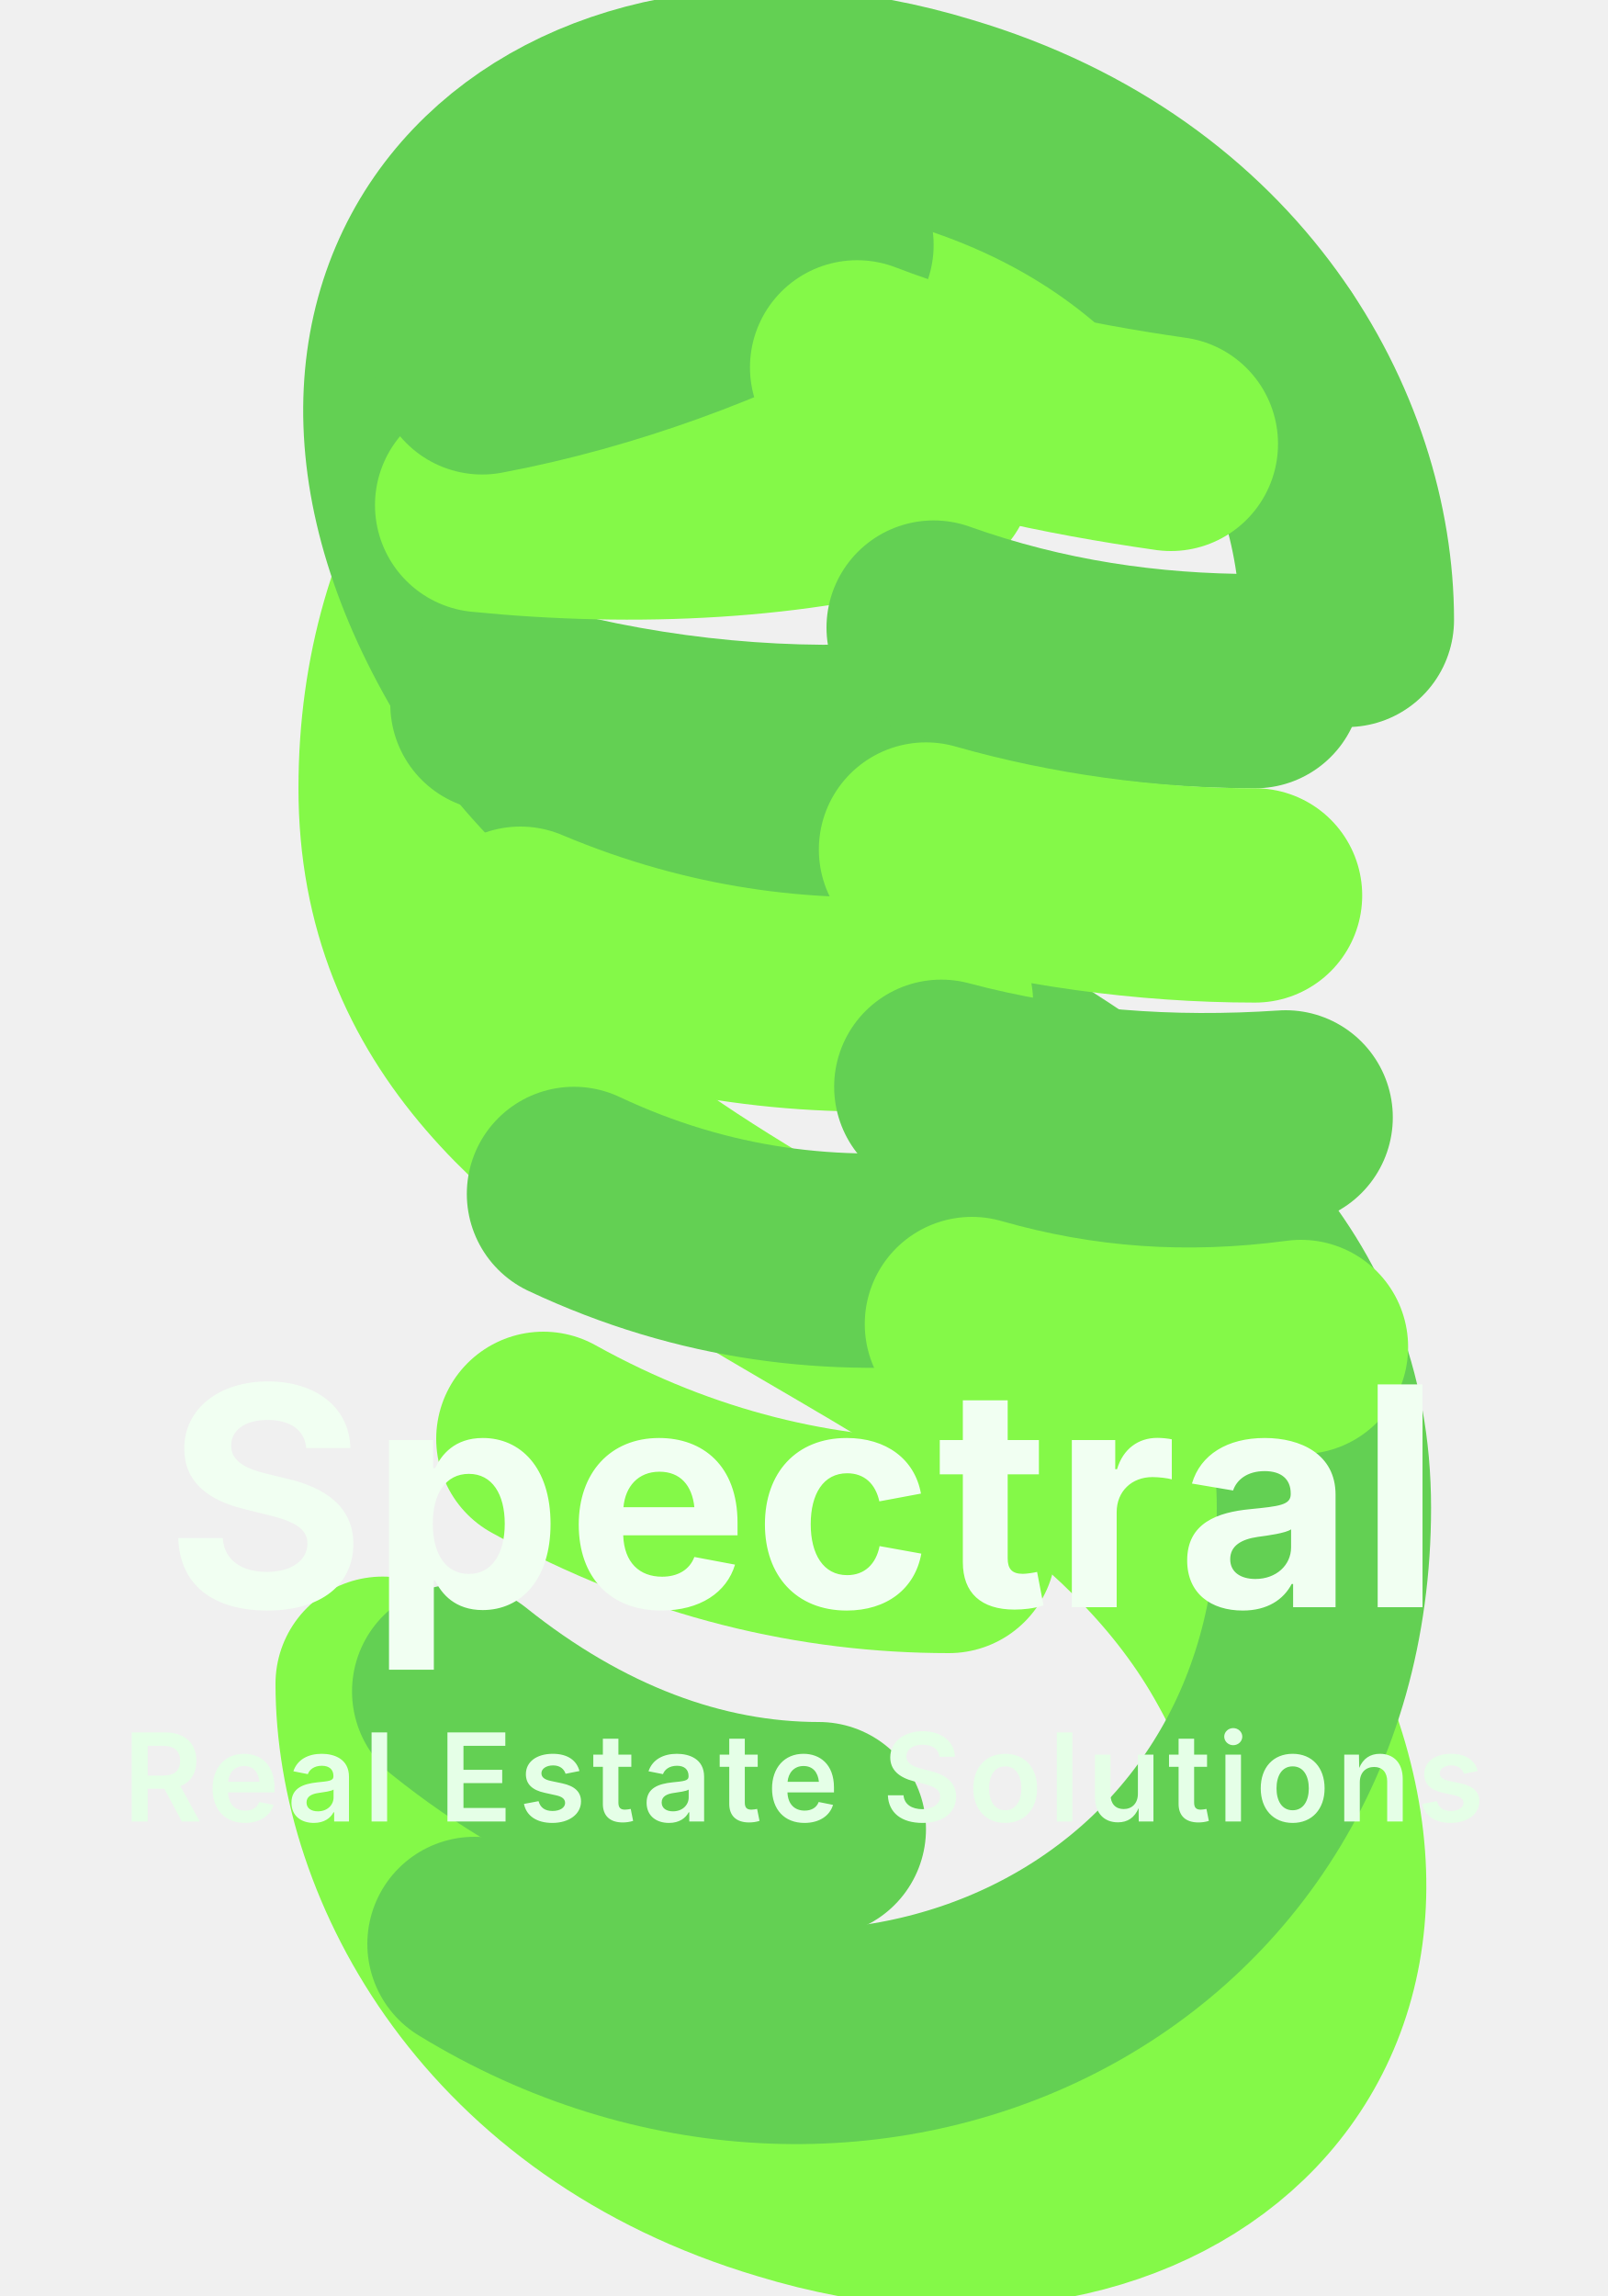
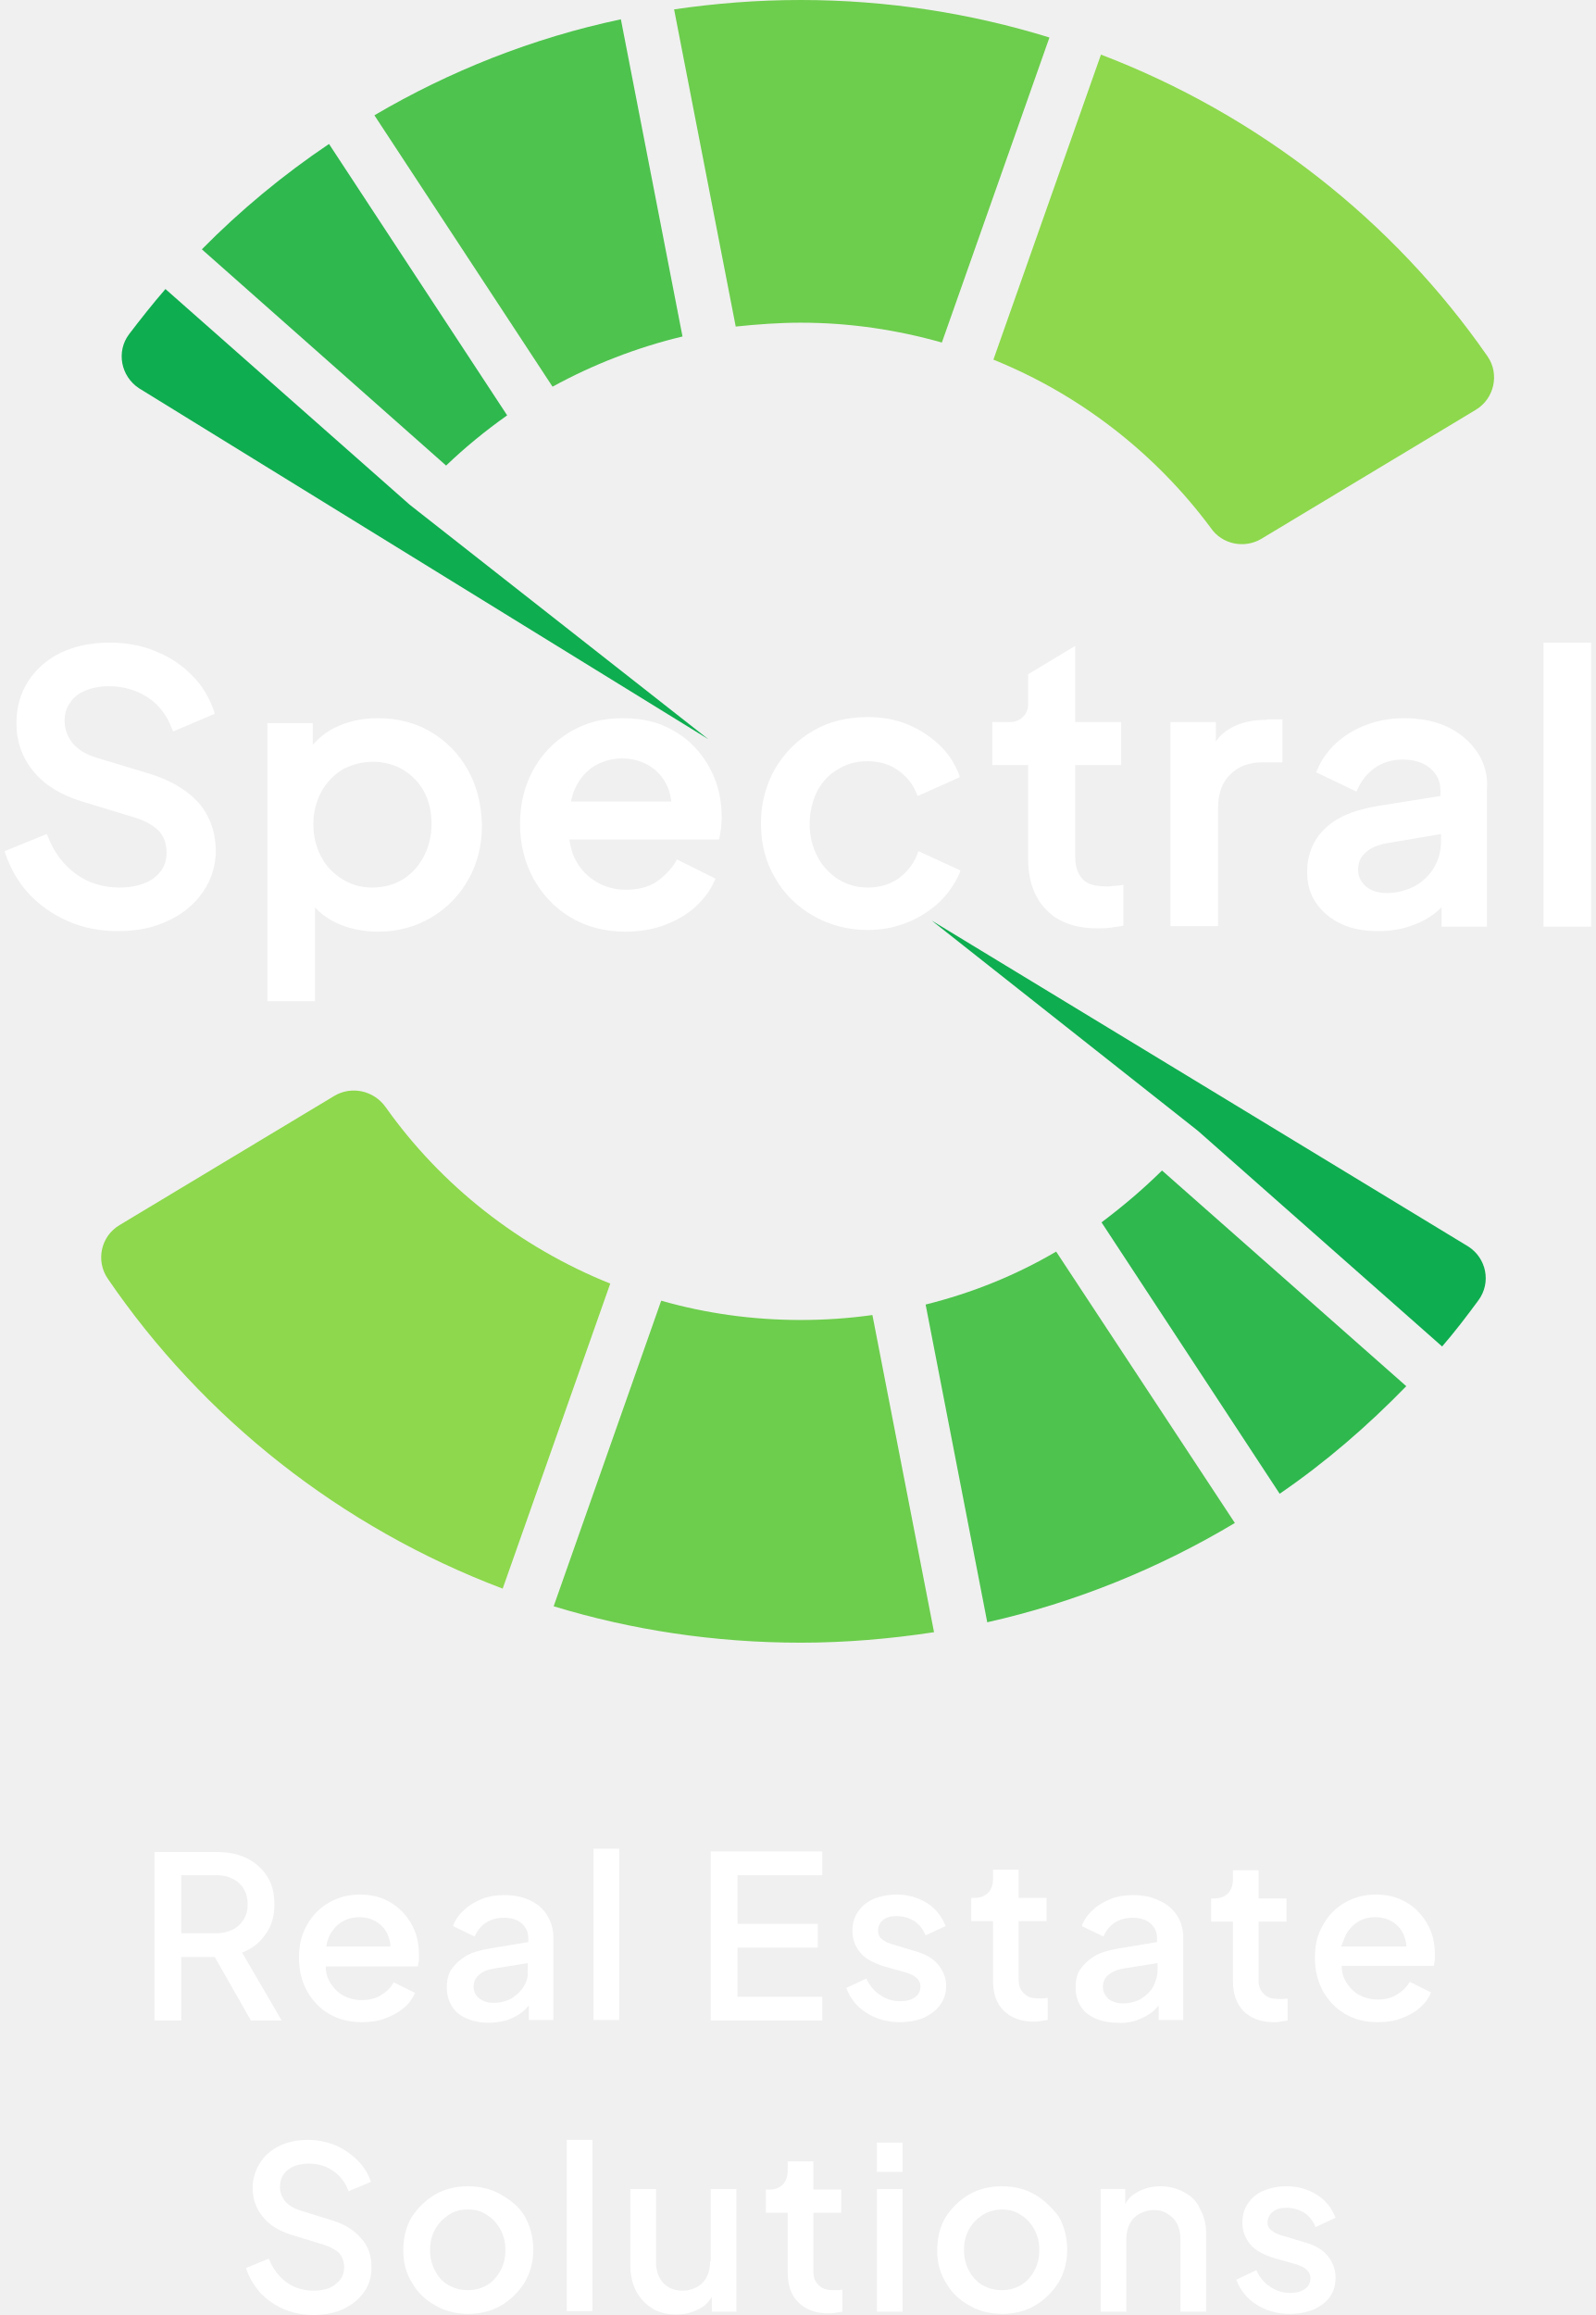
- <svg xmlns="http://www.w3.org/2000/svg" width="210" height="300" viewBox="0 0 210 300" fill="none">
-   <g stroke-linecap="round" stroke-linejoin="round" stroke-width="28">
-     <path d="M165 46C116 16 53 44 53 103C53 162 135 166 163 215C191 264 152 299 103 284C66 273 50 243 50 220" stroke="#84F948" />
-     <path d="M62 254C111 284 173 256 173 197C173 138 91 134 63 85C35 36 74 1 123 16C160 27 176 57 176 81" stroke="#63D053" />
-     <path d="M60 221C75 233 91 239 107 239" stroke="#63D053" />
-     <path d="M71 188C89 198 107 202 124 202" stroke="#84F948" />
-     <path d="M75 156C92 164 109 166 126 164" stroke="#63D053" />
-     <path d="M68 122C87 130 105 132 121 131" stroke="#84F948" />
-     <path d="M65 92C82 97 100 99 117 98" stroke="#63D053" />
-     <path d="M63 66C83 68 104 67 121 62" stroke="#84F948" />
-     <path d="M63 48C79 45 95 39 108 32" stroke="#63D053" />
-     <path d="M153 58C139 56 125 53 112 48" stroke="#84F948" />
-     <path d="M164 89C150 89 136 87 122 82" stroke="#63D053" />
-     <path d="M164 117C150 117 135 115 121 111" stroke="#84F948" />
-     <path d="M168 146C153 147 138 146 123 142" stroke="#63D053" />
-     <path d="M170 176C155 178 141 177 127 173" stroke="#84F948" />
-   </g>
-   <text x="105" y="210" text-anchor="middle" fill="#F1FFF2" font-family="'Inter','Segoe UI',sans-serif" font-size="40" font-weight="700" letter-spacing="0.5">Spectral</text>
-   <text x="105" y="238" text-anchor="middle" fill="#E5FFE7" font-family="'Inter','Segoe UI',sans-serif" font-size="16" font-weight="600" letter-spacing="0.8">Real Estate Solutions</text>
+ <svg xmlns="http://www.w3.org/2000/svg" width="171" height="248" viewBox="0 0 171 248" fill="none">
+   <path d="M59.208 41.424L40.119 12.35C48.162 7.623 57.047 4.077 66.531 2.068L73.134 36.046C68.212 37.228 63.53 39.06 59.208 41.424Z" fill="#4EC34E" />
+   <path d="M54.345 44.496L35.256 15.423C30.334 18.732 25.772 22.514 21.63 26.71L47.802 49.874C49.843 47.924 52.004 46.151 54.345 44.496Z" fill="#2EB84E" />
+   <path d="M85.8 34.569C91.083 34.569 96.125 35.337 100.927 36.696L112.453 4.018C104.049 1.418 95.045 0 85.8 0C81.178 0 76.676 0.355 72.234 1.005L78.837 34.983C81.118 34.746 83.459 34.569 85.8 34.569Z" fill="#6DCD4D" />
+   <path d="M135.143 57.733L158.134 43.905C160.115 42.723 160.715 40.064 159.395 38.173C149.31 23.637 134.843 12.291 117.975 5.85L106.45 38.528C115.814 42.31 123.858 48.633 129.741 56.551C130.941 58.324 133.342 58.796 135.143 57.733Z" fill="#8DD84C" />
+   <path d="M99.186 139.753L105.79 173.79C115.274 171.662 124.218 167.999 132.322 163.153L113.173 134.08C108.851 136.621 104.169 138.512 99.186 139.753Z" fill="#4EC34E" />
+   <path d="M85.8 141.407C80.638 141.407 75.595 140.698 70.853 139.339L59.328 172.076C67.672 174.617 76.556 175.976 85.8 175.976C90.662 175.976 95.405 175.563 100.087 174.853L93.484 140.876C90.963 141.23 88.381 141.407 85.8 141.407Z" fill="#6DCD4D" />
+   <path d="M118.035 130.948L137.124 160.022C142.046 156.653 146.549 152.753 150.691 148.499L124.518 125.394C122.477 127.403 120.316 129.235 118.035 130.948Z" fill="#2EB84E" />
+   <path d="M35.797 117.416L12.806 131.244C10.825 132.425 10.225 135.026 11.546 136.976C21.75 151.926 36.517 163.626 53.865 170.185L65.391 137.507C55.666 133.607 47.262 126.989 41.319 118.598C40.059 116.825 37.658 116.293 35.797 117.416Z" fill="#8DD84C" />
+   <path d="M17.728 30.964C16.348 32.56 15.087 34.155 13.826 35.81C12.446 37.642 12.926 40.301 14.907 41.601L75.895 79.184L43.901 54.069L17.728 30.964Z" fill="#0EAD4F" />
+   <path d="M99.847 98.625L128.36 121.139L154.532 144.244C155.913 142.648 157.174 140.994 158.434 139.28C159.815 137.389 159.275 134.789 157.354 133.548L99.847 98.625Z" fill="#0EAD4F" />
+   <path d="M21.21 85.92C19.949 84.561 18.148 83.497 15.687 82.788L10.405 81.192C9.204 80.838 8.364 80.306 7.763 79.597C7.223 78.888 6.923 78.12 6.923 77.233C6.923 76.465 7.103 75.815 7.523 75.283C7.883 74.692 8.424 74.279 9.144 73.983C9.864 73.688 10.705 73.511 11.665 73.511C13.226 73.511 14.607 73.924 15.807 74.692C17.008 75.461 17.908 76.642 18.448 78.12L18.569 78.356L23.011 76.465L22.951 76.229C22.47 74.811 21.69 73.451 20.61 72.388C19.529 71.265 18.208 70.379 16.708 69.788C15.207 69.138 13.526 68.842 11.725 68.842C9.804 68.842 8.064 69.197 6.563 69.906C5.062 70.615 3.862 71.679 3.021 72.979C2.181 74.279 1.761 75.815 1.761 77.47C1.761 79.42 2.361 81.133 3.561 82.611C4.762 84.088 6.503 85.152 8.784 85.861L14.427 87.575C15.567 87.929 16.407 88.402 17.008 88.993C17.548 89.584 17.848 90.352 17.848 91.356C17.848 92.066 17.668 92.716 17.248 93.306C16.828 93.838 16.287 94.311 15.507 94.606C14.787 94.902 13.886 95.079 12.806 95.079C11.065 95.079 9.504 94.606 8.184 93.661C6.863 92.716 5.782 91.356 5.122 89.584L5.002 89.347L0.5 91.179L0.56 91.415C1.1 93.011 1.941 94.488 3.081 95.729C4.222 96.97 5.662 97.975 7.283 98.684C8.904 99.393 10.705 99.748 12.626 99.748C14.667 99.748 16.468 99.393 18.028 98.625C19.589 97.916 20.85 96.852 21.75 95.552C22.65 94.252 23.131 92.716 23.131 91.061C23.071 89.052 22.47 87.338 21.21 85.92Z" fill="white" />
+   <path d="M50.143 82.493C49.183 80.779 47.862 79.42 46.182 78.415C44.501 77.411 42.58 76.938 40.479 76.938C38.738 76.938 37.177 77.293 35.797 78.002C34.956 78.415 34.236 79.006 33.516 79.774V77.47H28.653V107.252H33.756V97.207C34.416 97.916 35.076 98.388 35.797 98.743C37.177 99.452 38.798 99.807 40.539 99.807C42.64 99.807 44.561 99.275 46.242 98.27C47.922 97.266 49.243 95.907 50.203 94.193C51.164 92.479 51.644 90.529 51.644 88.402C51.584 86.156 51.104 84.206 50.143 82.493ZM39.939 81.606C41.139 81.606 42.28 81.902 43.24 82.493C44.201 83.084 44.981 83.911 45.461 84.856C46.002 85.861 46.242 86.984 46.242 88.284C46.242 89.584 45.941 90.766 45.401 91.77C44.861 92.775 44.141 93.602 43.18 94.193C42.22 94.784 41.139 95.079 39.879 95.079C38.678 95.079 37.658 94.784 36.697 94.193C35.737 93.602 34.956 92.834 34.416 91.77C33.876 90.766 33.576 89.584 33.576 88.284C33.576 87.043 33.876 85.861 34.416 84.856C34.956 83.852 35.737 83.025 36.697 82.434C37.718 81.902 38.798 81.606 39.939 81.606Z" fill="white" />
+   <path d="M76.616 83.497C76.136 82.256 75.415 81.074 74.515 80.129C73.615 79.124 72.474 78.356 71.153 77.765C69.833 77.174 68.332 76.938 66.651 76.938C64.61 76.938 62.749 77.411 61.069 78.415C59.388 79.42 58.067 80.779 57.167 82.434C56.206 84.147 55.726 86.097 55.726 88.284C55.726 90.411 56.206 92.361 57.167 94.134C58.127 95.847 59.448 97.266 61.129 98.27C62.809 99.275 64.79 99.807 67.011 99.807C68.512 99.807 69.953 99.57 71.213 99.097C72.474 98.625 73.615 97.975 74.515 97.147C75.415 96.32 76.136 95.375 76.556 94.37L76.676 94.134L72.534 92.066L72.414 92.302C71.874 93.188 71.153 93.897 70.313 94.488C69.472 95.02 68.392 95.316 67.071 95.316C65.871 95.316 64.79 95.02 63.83 94.429C62.869 93.838 62.149 93.07 61.609 92.007C61.309 91.416 61.129 90.707 61.009 89.938H77.036L77.096 89.761C77.156 89.406 77.216 89.052 77.276 88.697C77.276 88.343 77.336 87.988 77.336 87.634C77.336 86.097 77.096 84.738 76.616 83.497ZM61.189 85.802C61.309 85.329 61.429 84.856 61.609 84.502C62.089 83.438 62.809 82.611 63.65 82.079C64.55 81.547 65.571 81.252 66.651 81.252C67.792 81.252 68.812 81.547 69.653 82.079C70.493 82.611 71.153 83.379 71.573 84.384C71.754 84.797 71.874 85.329 71.934 85.861H61.189V85.802Z" fill="white" />
+   <path d="M98.286 91.534C97.866 92.597 97.145 93.484 96.245 94.134C95.285 94.784 94.204 95.079 93.004 95.079C91.803 95.079 90.782 94.784 89.822 94.193C88.922 93.602 88.141 92.834 87.601 91.77C87.061 90.766 86.76 89.584 86.76 88.284C86.76 86.984 87.061 85.802 87.541 84.797C88.081 83.793 88.802 82.965 89.762 82.434C90.662 81.843 91.743 81.547 92.944 81.547C94.144 81.547 95.285 81.843 96.185 82.493C97.145 83.143 97.806 83.97 98.226 85.034L98.346 85.27L102.848 83.261L102.788 83.025C102.308 81.784 101.588 80.661 100.627 79.774C99.667 78.888 98.526 78.12 97.206 77.588C95.885 77.056 94.504 76.82 93.004 76.82C90.782 76.82 88.802 77.293 87.121 78.297C85.38 79.302 84.059 80.661 83.039 82.374C82.078 84.088 81.538 86.038 81.538 88.165C81.538 90.352 82.018 92.302 83.039 94.016C83.999 95.729 85.38 97.088 87.121 98.093C88.862 99.098 90.843 99.629 93.004 99.629C94.504 99.629 95.945 99.334 97.266 98.802C98.586 98.27 99.727 97.502 100.687 96.616C101.648 95.67 102.368 94.607 102.848 93.484L102.908 93.247L98.406 91.179L98.286 91.534Z" fill="white" />
+   <path d="M110.111 72.27L115.214 69.197V77.352H120.136V81.961H115.214V91.77C115.214 92.479 115.334 93.07 115.574 93.543C115.814 94.016 116.114 94.37 116.594 94.607C117.075 94.843 117.735 94.961 118.575 94.961C118.755 94.961 118.996 94.961 119.296 94.902H119.476C119.656 94.902 119.896 94.843 120.076 94.843L120.376 94.784V99.157L120.136 99.216C119.776 99.275 119.356 99.334 118.875 99.393C118.395 99.452 117.975 99.452 117.615 99.452C115.274 99.452 113.413 98.802 112.152 97.502C110.832 96.202 110.171 94.311 110.171 92.007V81.961H106.33V77.352H108.251C109.331 77.352 110.171 76.525 110.171 75.461V72.27H110.111Z" fill="white" />
+   <path d="M135.744 77.115C134.183 77.115 132.862 77.41 131.782 78.061C131.182 78.415 130.701 78.829 130.281 79.42V77.351H125.419V99.216H130.521V86.629C130.521 85.033 130.942 83.792 131.842 82.965C132.682 82.079 133.883 81.665 135.264 81.665H137.425V77.056H135.744V77.115Z" fill="white" />
+   <path d="M158.315 80.602C157.534 79.42 156.454 78.534 155.133 77.883C153.752 77.233 152.192 76.938 150.451 76.938C149.01 76.938 147.69 77.174 146.429 77.647C145.168 78.12 144.088 78.77 143.187 79.597C142.287 80.424 141.567 81.429 141.146 82.493L141.026 82.729L145.348 84.797L145.468 84.561C145.889 83.615 146.489 82.847 147.329 82.256C148.17 81.665 149.19 81.37 150.271 81.37C151.531 81.37 152.492 81.665 153.272 82.315C153.992 82.965 154.353 83.674 154.353 84.679V85.27L147.69 86.334C146.009 86.629 144.568 87.043 143.427 87.693C142.287 88.343 141.447 89.17 140.906 90.115C140.366 91.061 140.066 92.184 140.066 93.366C140.066 94.666 140.366 95.788 141.026 96.734C141.687 97.679 142.587 98.448 143.728 98.979C144.868 99.511 146.189 99.748 147.69 99.748C148.89 99.748 150.091 99.57 151.111 99.216C152.132 98.861 153.092 98.388 153.872 97.738C154.053 97.561 154.293 97.384 154.473 97.207V99.275H159.335V84.62C159.455 83.143 159.095 81.784 158.315 80.602ZM154.413 89.347V90.115C154.413 91.12 154.173 92.066 153.692 92.893C153.212 93.72 152.492 94.429 151.651 94.902C150.751 95.375 149.73 95.67 148.59 95.67C147.69 95.67 146.909 95.434 146.369 94.961C145.829 94.488 145.528 93.897 145.528 93.188C145.528 92.42 145.769 91.829 146.309 91.356C146.849 90.825 147.69 90.47 148.83 90.293L154.413 89.347Z" fill="white" />
+   <path d="M170.5 68.842H165.397V99.275H170.5V68.842Z" fill="white" />
+   <path d="M26.894 216.454H30.182L25.938 209.174C27.014 208.759 27.851 208.108 28.449 207.22C29.106 206.333 29.405 205.267 29.405 204.024C29.405 202.841 29.166 201.834 28.628 201.006C28.09 200.177 27.372 199.526 26.416 199.053C25.459 198.579 24.383 198.402 23.188 198.402H16.552V216.454H19.421V209.647H23.008L26.894 216.454ZM19.481 200.887H23.247C23.905 200.887 24.443 201.006 24.981 201.302C25.459 201.539 25.878 201.894 26.117 202.367C26.416 202.841 26.536 203.373 26.536 204.024C26.536 204.616 26.416 205.149 26.117 205.622C25.818 206.096 25.459 206.451 24.981 206.688C24.503 206.925 23.905 207.102 23.247 207.102H19.421V200.887H19.481Z" fill="white" />
+   <path d="M44.471 213.494L42.199 212.37C41.84 212.962 41.422 213.376 40.824 213.731C40.286 214.086 39.568 214.264 38.791 214.264C38.014 214.264 37.356 214.086 36.699 213.731C36.101 213.376 35.623 212.843 35.264 212.192C35.025 211.719 34.905 211.245 34.905 210.653H44.77C44.829 210.476 44.829 210.239 44.889 210.002C44.889 209.765 44.889 209.529 44.889 209.351C44.889 208.523 44.77 207.694 44.471 206.925C44.172 206.155 43.753 205.504 43.215 204.912C42.677 204.32 42.02 203.847 41.242 203.492C40.465 203.137 39.568 202.959 38.552 202.959C37.356 202.959 36.221 203.255 35.204 203.847C34.188 204.439 33.411 205.267 32.873 206.273C32.275 207.28 32.036 208.463 32.036 209.765C32.036 211.068 32.335 212.251 32.873 213.257C33.47 214.323 34.248 215.151 35.264 215.743C36.28 216.335 37.416 216.631 38.791 216.631C39.688 216.631 40.525 216.513 41.302 216.217C42.079 215.921 42.737 215.566 43.275 215.092C43.813 214.678 44.172 214.145 44.471 213.494ZM35.264 207.457C35.563 206.806 36.041 206.273 36.579 205.918C37.177 205.563 37.775 205.386 38.492 205.386C39.21 205.386 39.867 205.563 40.405 205.918C40.943 206.273 41.362 206.747 41.601 207.398C41.721 207.753 41.84 208.108 41.84 208.523H34.965C35.025 208.108 35.144 207.753 35.264 207.457Z" fill="white" />
+   <path d="M56.846 203.61C56.009 203.196 55.112 203.018 54.036 203.018C53.199 203.018 52.362 203.136 51.645 203.432C50.927 203.728 50.27 204.083 49.732 204.616C49.194 205.09 48.775 205.681 48.536 206.333L50.868 207.457C51.107 206.865 51.525 206.333 52.063 205.977C52.601 205.622 53.259 205.445 53.976 205.445C54.754 205.445 55.411 205.622 55.889 206.037C56.368 206.451 56.607 206.984 56.607 207.575V208.049L52.362 208.759C51.346 208.937 50.509 209.174 49.851 209.588C49.194 210.002 48.715 210.476 48.357 211.008C47.998 211.541 47.878 212.192 47.878 212.902C47.878 213.672 48.058 214.323 48.416 214.915C48.775 215.506 49.313 215.921 49.971 216.217C50.629 216.513 51.465 216.69 52.362 216.69C53.08 216.69 53.797 216.572 54.395 216.394C54.993 216.158 55.59 215.862 56.009 215.506C56.248 215.329 56.427 215.092 56.667 214.855V216.394H59.297V207.575C59.297 206.688 59.058 205.859 58.639 205.208C58.281 204.557 57.623 203.965 56.846 203.61ZM56.129 212.784C55.83 213.317 55.351 213.731 54.813 214.086C54.275 214.382 53.618 214.56 52.84 214.56C52.243 214.56 51.764 214.382 51.346 214.086C50.987 213.79 50.748 213.376 50.748 212.843C50.748 212.37 50.927 211.896 51.286 211.6C51.645 211.245 52.183 211.008 52.9 210.89L56.547 210.298V211.008C56.607 211.659 56.487 212.251 56.129 212.784Z" fill="white" />
+   <path d="M66.351 198.046H63.601V216.394H66.351V198.046Z" fill="white" />
+   <path d="M88.112 213.908H79.025V208.641H87.634V206.096H79.025V200.887H88.112V198.342H76.156V216.453H88.112V213.908Z" fill="white" />
+   <path d="M101.384 212.784C101.384 211.896 101.085 211.127 100.488 210.417C99.89 209.706 99.053 209.292 97.977 208.996L95.825 208.345C95.526 208.286 95.286 208.167 94.987 208.049C94.748 207.931 94.509 207.753 94.33 207.576C94.15 207.398 94.091 207.102 94.091 206.806C94.091 206.333 94.27 205.978 94.629 205.682C94.987 205.386 95.466 205.267 96.064 205.267C96.781 205.267 97.379 205.445 97.977 205.8C98.515 206.155 98.933 206.688 99.172 207.339L101.325 206.333C100.906 205.267 100.248 204.439 99.292 203.847C98.335 203.255 97.259 202.959 96.064 202.959C95.167 202.959 94.33 203.137 93.612 203.432C92.895 203.728 92.357 204.202 91.939 204.794C91.52 205.386 91.341 206.096 91.341 206.865C91.341 207.753 91.64 208.523 92.178 209.174C92.716 209.825 93.612 210.298 94.748 210.653L96.841 211.245C97.14 211.304 97.379 211.423 97.678 211.541C97.977 211.659 98.156 211.837 98.335 212.015C98.515 212.192 98.634 212.488 98.634 212.784C98.634 213.257 98.455 213.672 98.037 213.968C97.618 214.264 97.08 214.382 96.422 214.382C95.645 214.382 94.928 214.145 94.33 213.731C93.672 213.317 93.194 212.725 92.835 211.955L90.683 212.962C91.102 214.086 91.819 214.974 92.835 215.625C93.852 216.276 95.047 216.631 96.422 216.631C97.379 216.631 98.276 216.454 98.993 216.158C99.71 215.803 100.308 215.388 100.727 214.796C101.145 214.264 101.384 213.553 101.384 212.784Z" fill="white" />
+   <path d="M106.406 212.133C106.406 213.553 106.765 214.619 107.542 215.388C108.319 216.157 109.395 216.572 110.77 216.572C111.01 216.572 111.249 216.572 111.488 216.513C111.787 216.453 112.026 216.453 112.265 216.394V214.027C112.145 214.027 111.966 214.086 111.787 214.086C111.607 214.086 111.488 214.086 111.368 214.086C110.83 214.086 110.412 214.027 110.113 213.849C109.814 213.672 109.575 213.435 109.395 213.139C109.216 212.843 109.156 212.429 109.156 212.014V205.8H112.145V203.314H109.156V200.295H106.406V201.302C106.406 201.893 106.227 202.426 105.868 202.781C105.51 203.136 105.031 203.314 104.433 203.314H104.075V205.8H106.406V212.133Z" fill="white" />
+   <path d="M121.89 216.394C122.488 216.158 123.086 215.862 123.504 215.507C123.743 215.329 123.922 215.092 124.162 214.855V216.394H126.792V207.575C126.792 206.688 126.553 205.859 126.134 205.208C125.656 204.498 125.058 203.965 124.221 203.61C123.384 203.196 122.488 203.018 121.412 203.018C120.575 203.018 119.738 203.136 119.02 203.432C118.303 203.728 117.645 204.083 117.107 204.616C116.569 205.09 116.151 205.681 115.912 206.333L118.243 207.457C118.482 206.865 118.901 206.333 119.439 205.977C119.977 205.622 120.634 205.445 121.352 205.445C122.129 205.445 122.787 205.622 123.265 206.037C123.743 206.451 123.982 206.984 123.982 207.575V208.049L119.738 208.759C118.721 208.937 117.884 209.174 117.227 209.588C116.569 210.002 116.091 210.476 115.732 211.008C115.373 211.541 115.254 212.192 115.254 212.902C115.254 213.672 115.433 214.323 115.792 214.915C116.151 215.507 116.689 215.921 117.346 216.217C118.004 216.513 118.841 216.69 119.738 216.69C120.575 216.749 121.232 216.631 121.89 216.394ZM118.183 212.843C118.183 212.37 118.363 211.896 118.721 211.6C119.08 211.304 119.618 211.008 120.335 210.89L124.042 210.298V211.008C124.042 211.659 123.863 212.251 123.564 212.843C123.265 213.376 122.787 213.79 122.249 214.145C121.711 214.441 121.053 214.619 120.276 214.619C119.678 214.619 119.2 214.441 118.781 214.145C118.422 213.79 118.183 213.376 118.183 212.843Z" fill="white" />
+   <path d="M133.249 215.447C134.026 216.217 135.102 216.631 136.477 216.631C136.716 216.631 136.955 216.631 137.194 216.572C137.493 216.513 137.732 216.513 137.972 216.454V214.086C137.852 214.086 137.673 214.145 137.493 214.145C137.314 214.145 137.194 214.145 137.075 214.145C136.537 214.145 136.118 214.086 135.819 213.909C135.52 213.731 135.281 213.494 135.102 213.198C134.923 212.902 134.863 212.488 134.863 212.074V205.859H137.852V203.373H134.863V200.355H132.113V201.361C132.113 201.953 131.933 202.485 131.575 202.841C131.216 203.196 130.738 203.373 130.14 203.373H129.781V205.859H132.113V212.192C132.113 213.553 132.471 214.619 133.249 215.447Z" fill="white" />
+   <path d="M153.336 206.925C153.037 206.155 152.618 205.504 152.08 204.912C151.542 204.32 150.885 203.847 150.108 203.492C149.33 203.137 148.434 202.959 147.417 202.959C146.222 202.959 145.086 203.255 144.069 203.847C143.053 204.439 142.276 205.267 141.738 206.273C141.14 207.28 140.901 208.463 140.901 209.765C140.901 211.068 141.2 212.251 141.738 213.257C142.336 214.323 143.113 215.151 144.129 215.743C145.145 216.335 146.281 216.631 147.656 216.631C148.553 216.631 149.39 216.513 150.167 216.217C150.944 215.921 151.602 215.566 152.14 215.092C152.678 214.619 153.097 214.086 153.336 213.435L151.064 212.311C150.705 212.902 150.287 213.317 149.689 213.672C149.151 214.027 148.434 214.204 147.656 214.204C146.879 214.204 146.222 214.027 145.564 213.672C144.966 213.317 144.488 212.784 144.129 212.133C143.89 211.659 143.77 211.186 143.77 210.594H153.635C153.694 210.417 153.694 210.18 153.754 209.943C153.754 209.706 153.754 209.47 153.754 209.292C153.754 208.523 153.635 207.694 153.336 206.925ZM144.129 207.457C144.428 206.806 144.906 206.273 145.444 205.918C145.982 205.563 146.64 205.386 147.357 205.386C148.075 205.386 148.732 205.563 149.271 205.918C149.809 206.273 150.227 206.747 150.466 207.398C150.586 207.753 150.705 208.108 150.705 208.523H143.711C143.89 208.108 144.01 207.753 144.129 207.457Z" fill="white" />
+   <path d="M35.444 237.82L32.215 236.814C31.438 236.577 30.9 236.222 30.541 235.808C30.183 235.334 30.003 234.861 30.003 234.269C30.003 233.795 30.123 233.322 30.362 232.967C30.601 232.611 30.96 232.316 31.438 232.079C31.916 231.901 32.454 231.783 33.052 231.783C34.069 231.783 34.906 232.02 35.683 232.552C36.46 233.085 36.998 233.795 37.357 234.742L39.748 233.736C39.449 232.848 38.971 232.079 38.313 231.428C37.656 230.777 36.878 230.244 35.982 229.83C35.085 229.475 34.069 229.238 32.992 229.238C31.857 229.238 30.78 229.475 29.943 229.889C29.047 230.303 28.329 230.954 27.851 231.724C27.373 232.493 27.074 233.381 27.074 234.387C27.074 235.571 27.433 236.577 28.15 237.465C28.867 238.353 29.884 239.004 31.259 239.418L34.726 240.483C35.444 240.72 35.982 241.016 36.34 241.371C36.699 241.785 36.878 242.318 36.878 242.91C36.878 243.383 36.759 243.798 36.46 244.212C36.161 244.567 35.802 244.863 35.324 245.1C34.846 245.277 34.248 245.396 33.65 245.396C32.514 245.396 31.558 245.1 30.721 244.508C29.884 243.916 29.226 243.028 28.808 241.963L26.356 242.969C26.655 243.916 27.193 244.804 27.851 245.573C28.568 246.343 29.405 246.935 30.362 247.349C31.319 247.763 32.395 248 33.59 248C34.846 248 35.922 247.763 36.819 247.349C37.775 246.875 38.492 246.284 39.031 245.514C39.569 244.745 39.808 243.857 39.808 242.851C39.808 241.667 39.449 240.602 38.732 239.832C37.954 238.885 36.878 238.234 35.444 237.82Z" fill="white" />
+   <path d="M53.677 235.097C52.661 234.505 51.465 234.209 50.15 234.209C48.835 234.209 47.639 234.505 46.623 235.097C45.607 235.689 44.77 236.518 44.112 237.524C43.514 238.53 43.215 239.714 43.215 241.075C43.215 242.377 43.514 243.561 44.172 244.567C44.77 245.633 45.607 246.402 46.683 246.994C47.699 247.586 48.895 247.882 50.21 247.882C51.465 247.882 52.661 247.586 53.677 246.994C54.694 246.402 55.531 245.573 56.188 244.567C56.786 243.561 57.145 242.377 57.145 241.016C57.145 239.714 56.846 238.53 56.248 237.465C55.65 236.399 54.694 235.689 53.677 235.097ZM53.618 243.265C53.259 243.916 52.781 244.449 52.183 244.804C51.585 245.159 50.868 245.337 50.15 245.337C49.373 245.337 48.715 245.159 48.058 244.804C47.4 244.449 46.982 243.916 46.623 243.265C46.264 242.614 46.085 241.845 46.085 241.016C46.085 240.187 46.264 239.477 46.623 238.826C46.982 238.175 47.46 237.701 48.058 237.287C48.656 236.873 49.373 236.695 50.15 236.695C50.927 236.695 51.585 236.873 52.183 237.287C52.781 237.642 53.259 238.175 53.618 238.826C53.976 239.477 54.156 240.187 54.156 241.016C54.156 241.904 53.976 242.614 53.618 243.265Z" fill="white" />
+   <path d="M63.481 229.238H60.731V247.586H63.481V229.238Z" fill="white" />
+   <path d="M76.096 242.259C76.096 242.91 75.976 243.443 75.737 243.916C75.498 244.39 75.139 244.745 74.721 244.982C74.302 245.218 73.764 245.396 73.166 245.396C72.569 245.396 72.09 245.278 71.672 245.041C71.253 244.804 70.895 244.449 70.656 243.976C70.416 243.502 70.297 242.969 70.297 242.377V234.506H67.547V242.614C67.547 243.68 67.726 244.567 68.145 245.396C68.563 246.225 69.161 246.816 69.878 247.29C70.656 247.763 71.493 247.941 72.509 247.941C73.465 247.941 74.302 247.704 75.02 247.29C75.558 246.994 75.976 246.58 76.275 246.047V247.645H78.906V234.506H76.156V242.259H76.096Z" fill="white" />
+   <path d="M89.368 245.337C88.83 245.337 88.411 245.278 88.112 245.1C87.813 244.922 87.574 244.686 87.395 244.39C87.216 244.094 87.156 243.679 87.156 243.265V237.051H90.145V234.565H87.156V231.546H84.406V232.552C84.406 233.144 84.226 233.677 83.868 234.032C83.509 234.387 83.031 234.565 82.433 234.565H82.074V237.051H84.406V243.384C84.406 244.804 84.764 245.869 85.542 246.639C86.319 247.408 87.395 247.823 88.77 247.823C89.009 247.823 89.248 247.823 89.487 247.763C89.786 247.704 90.025 247.704 90.264 247.645V245.277C90.145 245.277 89.966 245.337 89.786 245.337C89.667 245.337 89.547 245.337 89.368 245.337Z" fill="white" />
+   <path d="M96.721 234.506H93.971V247.645H96.721V234.506Z" fill="white" />
+   <path d="M96.721 229.534H93.971V232.671H96.721V229.534Z" fill="white" />
+   <path d="M110.89 235.097C109.874 234.505 108.678 234.209 107.363 234.209C106.047 234.209 104.852 234.505 103.835 235.097C102.819 235.689 101.982 236.518 101.324 237.524C100.727 238.53 100.428 239.714 100.428 241.075C100.428 242.377 100.727 243.561 101.384 244.567C101.982 245.633 102.819 246.402 103.895 246.994C104.911 247.586 106.107 247.882 107.422 247.882C108.678 247.882 109.874 247.586 110.89 246.994C111.906 246.402 112.743 245.573 113.401 244.567C113.999 243.561 114.357 242.377 114.357 241.016C114.357 239.714 114.058 238.53 113.46 237.465C112.743 236.518 111.906 235.689 110.89 235.097ZM110.83 243.265C110.471 243.916 109.993 244.449 109.395 244.804C108.797 245.159 108.08 245.337 107.363 245.337C106.585 245.337 105.928 245.159 105.27 244.804C104.672 244.449 104.194 243.916 103.835 243.265C103.477 242.614 103.297 241.845 103.297 241.016C103.297 240.187 103.477 239.477 103.835 238.826C104.194 238.175 104.672 237.701 105.27 237.287C105.868 236.932 106.585 236.695 107.363 236.695C108.14 236.695 108.797 236.873 109.395 237.287C109.993 237.642 110.471 238.175 110.83 238.826C111.189 239.477 111.368 240.187 111.368 241.016C111.368 241.904 111.189 242.614 110.83 243.265Z" fill="white" />
+   <path d="M126.912 234.861C126.135 234.446 125.298 234.209 124.341 234.209C123.385 234.209 122.548 234.446 121.83 234.861C121.292 235.156 120.874 235.571 120.575 236.103V234.505H117.944V247.645H120.694V239.891C120.694 239.24 120.814 238.708 121.053 238.234C121.292 237.761 121.651 237.406 122.069 237.169C122.548 236.932 123.026 236.755 123.624 236.755C124.222 236.755 124.7 236.873 125.118 237.169C125.537 237.406 125.896 237.761 126.135 238.234C126.374 238.708 126.493 239.24 126.493 239.891V247.645H129.243V239.181C129.243 238.234 129.004 237.346 128.586 236.636C128.287 235.867 127.689 235.275 126.912 234.861Z" fill="white" />
+   <path d="M136.417 236.932C136.776 236.636 137.254 236.518 137.852 236.518C138.57 236.518 139.167 236.695 139.765 237.05C140.303 237.406 140.722 237.938 140.961 238.589L143.113 237.583C142.695 236.518 142.037 235.689 141.08 235.097C140.124 234.505 139.048 234.209 137.852 234.209C136.955 234.209 136.118 234.387 135.401 234.683C134.684 234.979 134.146 235.452 133.727 236.044C133.309 236.636 133.129 237.346 133.129 238.116C133.129 239.004 133.428 239.773 133.966 240.424C134.504 241.075 135.401 241.549 136.537 241.904L138.629 242.496C138.928 242.555 139.167 242.673 139.466 242.792C139.765 242.91 139.945 243.088 140.124 243.265C140.303 243.443 140.423 243.739 140.423 244.034C140.423 244.508 140.244 244.922 139.825 245.218C139.407 245.514 138.868 245.633 138.211 245.633C137.434 245.633 136.716 245.396 136.118 244.981C135.461 244.567 134.983 243.975 134.624 243.206L132.472 244.212C132.89 245.337 133.608 246.224 134.624 246.875C135.64 247.527 136.836 247.882 138.211 247.882C139.167 247.882 140.064 247.704 140.782 247.408C141.499 247.053 142.097 246.639 142.515 246.047C142.934 245.455 143.113 244.745 143.113 243.975C143.113 243.088 142.814 242.318 142.216 241.608C141.619 240.898 140.782 240.483 139.705 240.187L137.553 239.536C137.254 239.477 137.015 239.359 136.716 239.24C136.477 239.122 136.238 238.944 136.059 238.767C135.879 238.589 135.82 238.293 135.82 237.997C135.879 237.583 136.059 237.169 136.417 236.932Z" fill="white" />
</svg>
